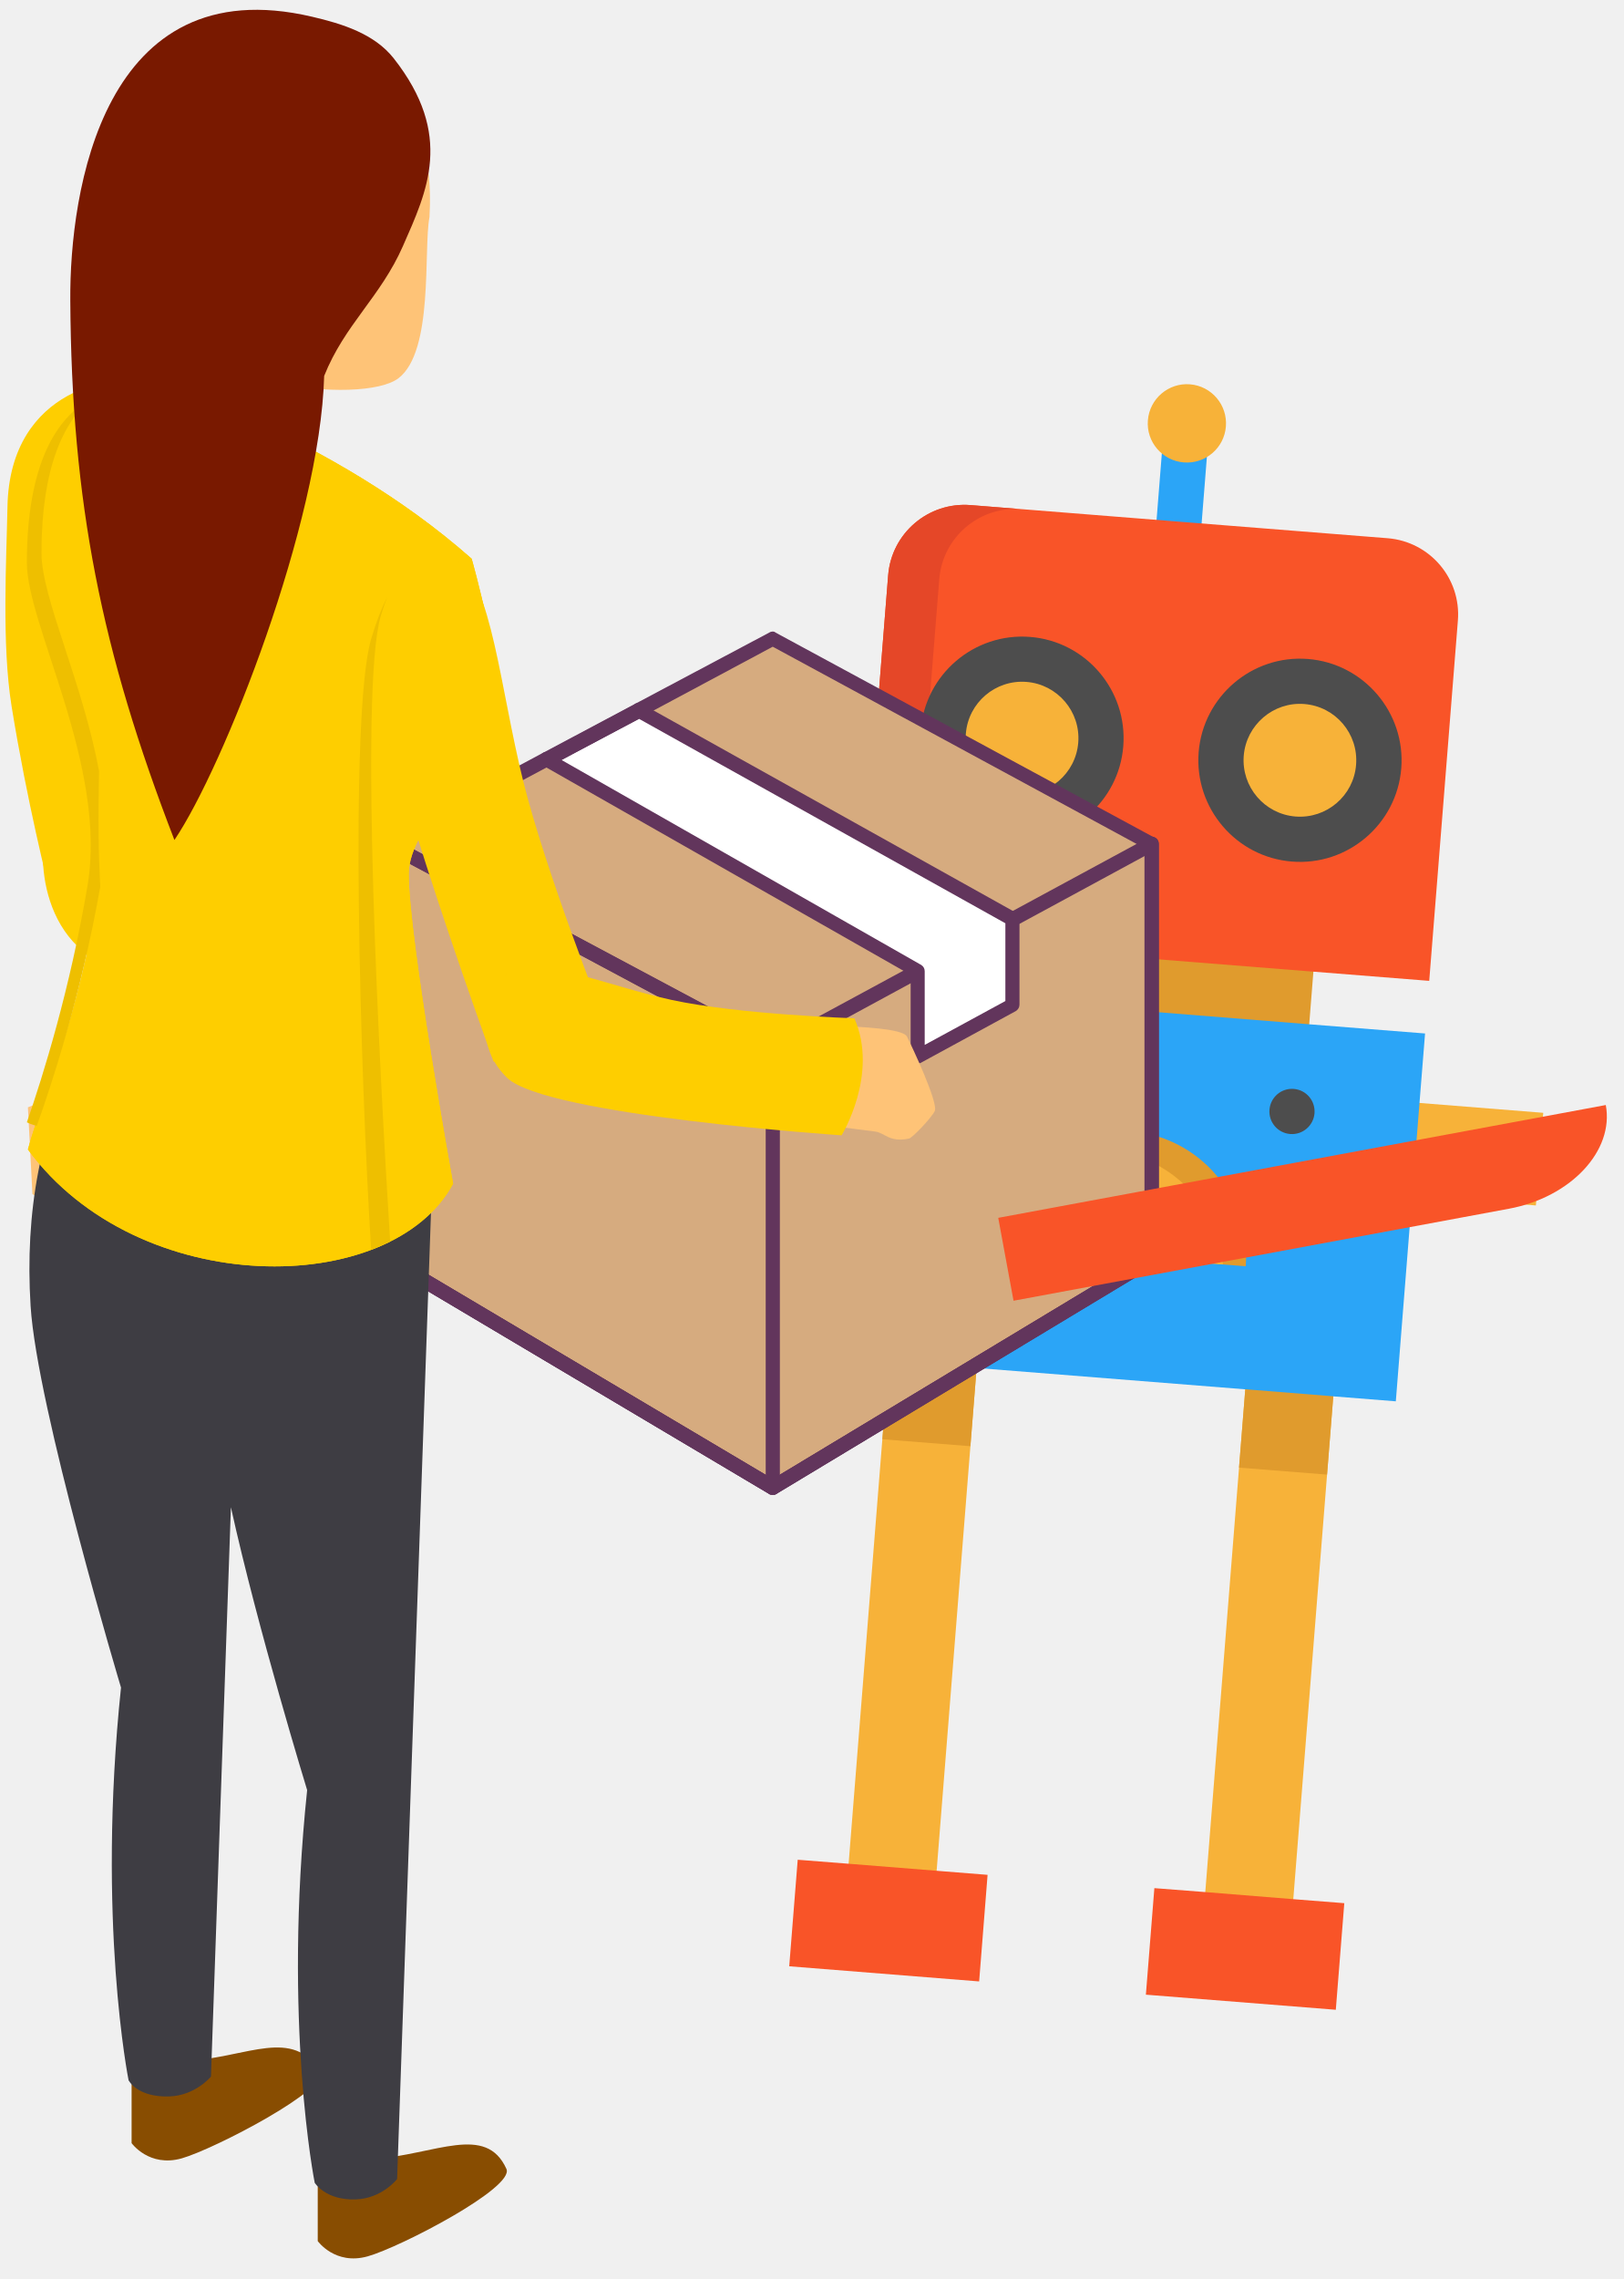
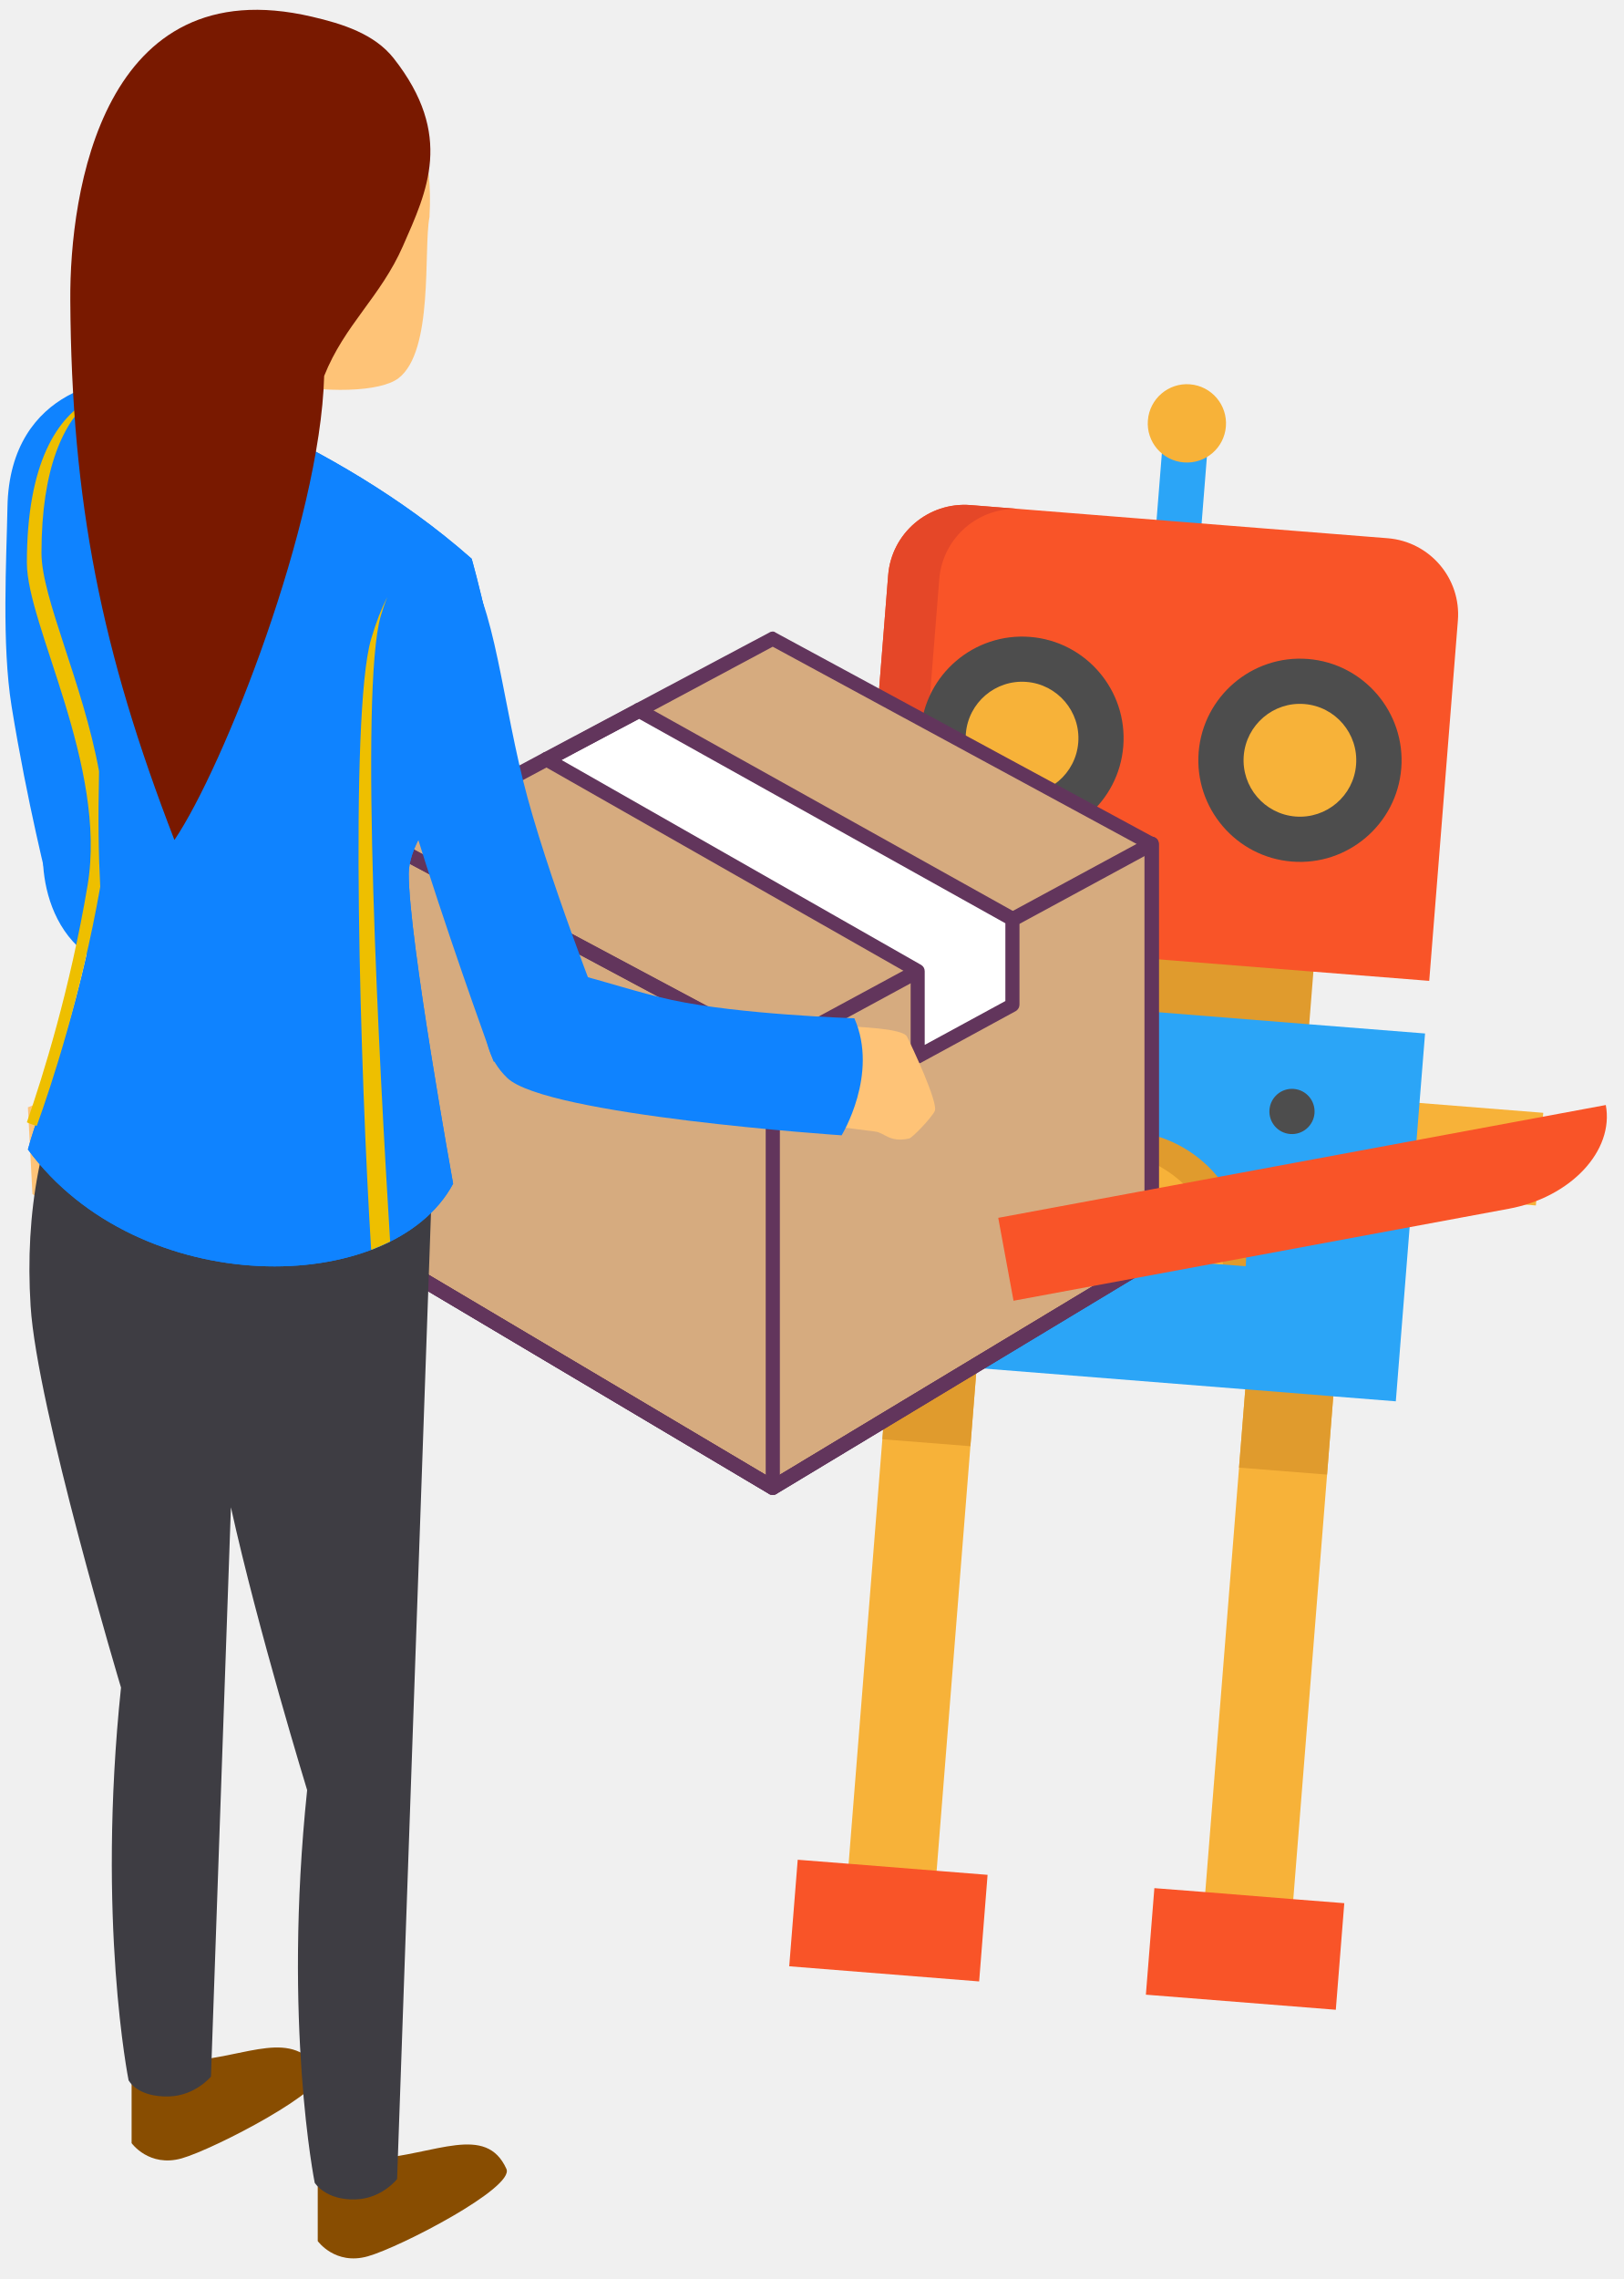
<svg xmlns="http://www.w3.org/2000/svg" xmlns:xlink="http://www.w3.org/1999/xlink" version="1.1" preserveAspectRatio="xMidYMid meet" viewBox="170.888 113.134 300.225 419.801" width="296.22" height="415.8">
  <defs>
    <path d="M394.26 195.12C394.03 197.95 392.23 220.73 392 223.57C391.82 225.87 389.81 227.59 387.49 227.4C385.2 227.22 383.48 225.22 383.67 222.9C383.9 220.06 385.71 197.29 385.93 194.45C386.12 192.14 388.12 190.43 390.43 190.61C392.73 190.8 394.45 192.81 394.26 195.12Z" id="b6X2MToyG" />
    <path d="M412.83 304.51C375.32 301.52 354.46 299.86 350.29 299.53C350.29 299.53 350.29 299.53 350.29 299.53C351.11 289.36 351.56 283.7 351.65 282.58C351.65 282.58 351.65 282.58 351.65 282.58C389.16 285.56 410.02 287.22 414.18 287.55C414.18 287.55 414.18 287.55 414.18 287.55C413.37 297.72 412.92 303.37 412.83 304.51C412.83 304.51 412.83 304.51 412.83 304.51Z" id="a3SodeIWm" />
    <path d="M329.87 285.32C333.06 245.35 334.81 223.14 335.17 218.7C335.79 210.91 342.61 205.11 350.39 205.72C352.97 205.93 365.82 206.94 388.98 208.79C412.13 210.64 425.01 211.66 427.57 211.85C435.36 212.48 441.18 219.29 440.55 227.08C439.84 235.96 438.08 258.17 435.25 293.7C432.39 293.48 425.25 292.91 413.83 292C401.32 291.01 357.55 287.53 351.29 287.03C338.44 286 331.3 285.43 329.87 285.32Z" id="aa6thnx3M" />
    <path d="M339.32 286.07C342.51 246.09 344.26 223.89 344.62 219.45C345.23 211.67 352.05 205.85 359.83 206.48C357.94 206.32 351.34 205.8 350.39 205.72C342.61 205.11 335.79 210.91 335.17 218.7C334.81 223.14 333.06 245.35 329.87 285.32C330.82 285.39 338.37 286 339.32 286.07Z" id="eeL8Fq5TT" />
    <path d="M343.63 464.61C333.86 463.83 328.44 463.39 327.35 463.31C327.35 463.31 327.35 463.31 327.35 463.31C332.41 399.76 335.21 364.45 335.77 357.4C335.77 357.4 335.77 357.4 335.77 357.4C345.55 358.17 350.97 358.6 352.06 358.69C352.06 358.69 352.06 358.69 352.06 358.69C347 422.24 344.18 457.55 343.63 464.61C343.63 464.61 343.63 464.61 343.63 464.61Z" id="c1VbbYAhKj" />
    <path d="M409.67 468.98C399.91 468.2 394.48 467.77 393.39 467.69C393.39 467.69 393.39 467.69 393.39 467.69C398.41 404.66 401.19 369.64 401.75 362.64C401.75 362.64 401.75 362.64 401.75 362.64C411.53 363.42 416.94 363.84 418.03 363.93C418.03 363.93 418.03 363.93 418.03 363.93C413.01 426.97 410.23 461.98 409.67 468.98C409.67 468.98 409.67 468.98 409.67 468.98Z" id="cvLz8nfmM" />
    <path d="M401.71 363.2L400.07 383.71L416.35 385L417.98 364.49L401.71 363.2ZM334.1 378.46L350.38 379.75L352.01 359.24L335.73 357.96L334.1 378.46Z" id="c1BaCa8YD5" />
    <path d="M454.98 335.23C436.76 333.79 426.65 332.98 424.63 332.83C424.63 332.83 424.63 332.83 424.63 332.83C425.45 322.54 425.9 316.83 425.99 315.68C425.99 315.68 425.99 315.68 425.99 315.68C444.21 317.13 454.32 317.93 456.34 318.1C456.34 318.1 456.34 318.1 456.34 318.1C455.53 328.39 455.08 334.09 454.98 335.23C454.98 335.23 454.98 335.23 454.98 335.23Z" id="c6cU8SkEC5" />
    <path d="M361.09 234.26C369.14 234.9 375.14 241.94 374.49 249.98C373.85 258.03 366.82 264.03 358.77 263.39C350.73 262.75 344.73 255.72 345.37 247.66C346.01 239.63 353.05 233.62 361.09 234.26Z" id="b5U6wv0Yb" />
    <path d="M412.5 238.35C420.54 238.98 426.55 246.03 425.91 254.07C425.26 262.12 418.22 268.12 410.18 267.48C402.12 266.84 396.13 259.81 396.78 251.75C397.41 243.72 404.45 237.71 412.5 238.35Z" id="aP7Jr4dAV" />
    <path d="M327.86 456.96L344.15 458.26L353.56 459.01L352 478.72L316.87 475.92L318.44 456.22L327.86 456.96Z" id="eiUVmaOKw" />
    <path d="M393.84 462.2L410.1 463.51L419.54 464.25L417.97 483.96L382.84 481.17L384.41 461.47L393.84 462.2Z" id="f1B1Fv8Eoe" />
    <path d="M401.23 369.22L401.22 369.23L351.53 365.28L351.53 365.27L335.25 363.97L335.25 363.98L323.68 363.07L326.71 325.03L328.09 307.89L329.1 295.05L350.52 296.74L413.07 301.73L434.48 303.43L433.45 316.28L432.09 333.42L432.09 333.42L429.07 371.45L417.5 370.53L417.5 370.52L401.23 369.22Z" id="dwb3zWdAo" />
    <path d="M342.22 364.53C331.11 363.65 324.92 363.15 323.68 363.06C323.68 363.06 323.68 363.06 323.68 363.06C326.94 322.26 328.73 299.59 329.1 295.05C329.1 295.05 329.1 295.05 329.1 295.05C340.21 295.93 346.4 296.42 347.64 296.52C347.64 296.52 347.64 296.52 347.64 296.52C344.39 337.33 342.59 360 342.22 364.53C342.22 364.53 342.22 364.53 342.22 364.53Z" id="a3vdkcRlAc" />
    <path d="M378.66 250.32C379.48 239.99 371.76 230.92 361.43 230.1C351.1 229.28 342.03 237 341.2 247.33C340.38 257.66 348.12 266.73 358.44 267.55C368.78 268.38 377.84 260.64 378.66 250.32ZM349.54 247.99C349.99 242.26 355.02 237.96 360.77 238.42C366.49 238.88 370.79 243.91 370.33 249.65C369.87 255.39 364.83 259.67 359.11 259.22C353.36 258.76 349.08 253.73 349.54 247.99Z" id="ecKPDrJHT" />
    <path d="M409.85 271.64C420.17 272.47 429.25 264.73 430.08 254.4C430.89 244.08 423.15 235 412.82 234.18C402.5 233.36 393.43 241.1 392.6 251.42C391.79 261.75 399.52 270.82 409.85 271.64ZM412.15 242.51C417.9 242.96 422.18 248 421.72 253.74C421.28 259.48 416.25 263.76 410.51 263.31C404.78 262.85 400.49 257.82 400.94 252.08C401.4 246.35 406.44 242.05 412.15 242.51Z" id="b4mVgtiJN" />
    <path d="M414.03 318.19C414.21 315.87 412.5 313.86 410.19 313.68C407.89 313.5 405.89 315.22 405.7 317.52C405.52 319.82 407.22 321.84 409.54 322.02C411.84 322.2 413.84 320.47 414.03 318.19Z" id="cQXnPajGt" />
    <path d="M355.28 313.51C355.47 311.21 353.75 309.2 351.45 309.01C349.15 308.82 347.15 310.54 346.96 312.85C346.77 315.14 348.48 317.16 350.79 317.34C353.09 317.53 355.11 315.81 355.28 313.51Z" id="f1SUcnmqFV" />
    <path d="M397.64 191.19C397.96 187.21 394.99 183.71 391 183.39C387.02 183.07 383.52 186.06 383.21 190.05C382.89 194.03 385.87 197.52 389.86 197.83C393.85 198.15 397.33 195.17 397.64 191.19Z" id="d78bo5uWit" />
    <path d="M195.79 292.38C203.73 293.69 216.49 296.43 226.09 295.93C241.05 295.16 254.31 293.01 254.31 293.01C254.31 293.01 257.3 289.11 254.01 275.28C232.21 277.07 231.86 278.55 215.48 277.28C196.45 275.81 185.44 254.08 179.69 265.08C177.77 268.75 177.47 289.35 195.79 292.38Z" id="ciHrsZQFR" />
    <path d="M401.31 346.48C392.06 345.74 359.67 343.17 355.05 342.8C355.48 337.41 357.73 332.59 361.13 328.9C365.8 323.86 372.64 320.92 380.01 321.51C392.79 322.53 402.32 333.72 401.31 346.48Z" id="a4sPBFEQGa" />
    <path d="M397.09 346.14C388.67 345.48 359.25 343.14 355.05 342.8C355.48 337.41 357.73 332.59 361.13 328.9C365.31 326.12 370.42 324.66 375.82 325.09C387.27 326 396.11 335.07 397.09 346.14Z" id="a3fIjWxes" />
    <path d="M271.98 252.84L242.7 268.4L242.7 345.15L313.82 387.39L383.92 345.15L383.92 268.4L313.82 230.47L289.11 243.68L283.75 249.7L271.98 252.84Z" id="c4fxnDC4yb" />
    <path d="M358.15 298.08L358.15 282.25L289.11 243.68L271.98 252.84L340.64 291.93L340.64 307.63L358.15 298.08Z" id="b3SD7iCSl1" />
    <path d="M241.38 345.15C241.38 337.49 241.38 276.08 241.38 268.4C241.38 267.87 241.65 267.48 242.04 267.22C242.43 266.96 242.95 266.96 243.34 267.22C250.45 271.02 307.37 301.34 314.48 305.15C315.14 305.54 315.4 306.31 315 306.97C314.61 307.63 313.82 307.89 313.17 307.63C308.56 305.17 285.51 292.82 243.99 270.62C243.99 275.54 243.99 300.12 243.99 344.38C250.97 348.52 306.84 381.68 313.82 385.82C355.09 360.96 378.03 347.13 382.6 344.38C382.6 298.78 382.6 273.46 382.6 268.4C382.6 267.61 383.13 267.09 383.92 267.09C384.7 267.09 385.23 267.61 385.23 268.4C385.23 276.08 385.23 337.49 385.23 345.15C385.23 345.68 384.97 346.07 384.58 346.33C377.56 350.56 321.49 384.34 314.48 388.58C314.35 388.71 314.09 388.71 313.82 388.71C313.56 388.71 313.3 388.71 313.17 388.58C306.06 384.34 249.15 350.56 242.04 346.33C241.65 346.07 241.38 345.54 241.38 345.15Z" id="b1lN1SX8s9" />
    <path d="M241.38 345.15C241.38 337.49 241.38 276.08 241.38 268.4C241.38 267.87 241.65 267.48 242.04 267.22C242.43 266.96 242.95 266.96 243.34 267.22C250.45 271.02 307.37 301.34 314.48 305.15C315.14 305.54 315.4 306.31 315 306.97C314.61 307.63 313.82 307.89 313.17 307.63C308.56 305.17 285.51 292.82 243.99 270.62C243.99 275.54 243.99 300.12 243.99 344.38C250.97 348.52 306.84 381.68 313.82 385.82C355.09 360.96 378.03 347.13 382.6 344.38C382.6 298.78 382.6 273.46 382.6 268.4C382.6 267.61 383.13 267.09 383.92 267.09C384.7 267.09 385.23 267.61 385.23 268.4C385.23 276.08 385.23 337.49 385.23 345.15C385.23 345.68 384.97 346.07 384.58 346.33C377.56 350.56 321.49 384.34 314.48 388.58C314.35 388.71 314.09 388.71 313.82 388.71C313.56 388.71 313.3 388.71 313.17 388.58C306.06 384.34 249.15 350.56 242.04 346.33C241.65 346.07 241.38 345.54 241.38 345.15Z" id="c2jtVmxo8" />
    <path d="M241.38 345.15C241.38 337.49 241.38 276.08 241.38 268.4C241.38 267.87 241.65 267.48 242.04 267.22C242.43 266.96 242.95 266.96 243.34 267.22C250.45 271.02 307.37 301.34 314.48 305.15C315.14 305.54 315.4 306.31 315 306.97C314.61 307.63 313.82 307.89 313.17 307.63C308.56 305.17 285.51 292.82 243.99 270.62C243.99 275.54 243.99 300.12 243.99 344.38C250.97 348.52 306.84 381.68 313.82 385.82C355.09 360.96 378.03 347.13 382.6 344.38C382.6 298.78 382.6 273.46 382.6 268.4C382.6 267.61 383.13 267.09 383.92 267.09C384.7 267.09 385.23 267.61 385.23 268.4C385.23 276.08 385.23 337.49 385.23 345.15C385.23 345.68 384.97 346.07 384.58 346.33C377.56 350.56 321.49 384.34 314.48 388.58C314.35 388.71 314.09 388.71 313.82 388.71C313.56 388.71 313.3 388.71 313.17 388.58C306.06 384.34 249.15 350.56 242.04 346.33C241.65 346.07 241.38 345.54 241.38 345.15Z" id="b4wY7r9FOr" />
    <path d="M241.38 345.15C241.38 337.49 241.38 276.08 241.38 268.4C241.38 267.87 241.65 267.48 242.04 267.22C242.43 266.96 242.95 266.96 243.34 267.22C250.45 271.02 307.37 301.34 314.48 305.15C315.14 305.54 315.4 306.31 315 306.97C314.61 307.63 313.82 307.89 313.17 307.63C308.56 305.17 285.51 292.82 243.99 270.62C243.99 275.54 243.99 300.12 243.99 344.38C250.97 348.52 306.84 381.68 313.82 385.82C355.09 360.96 378.03 347.13 382.6 344.38C382.6 298.78 382.6 273.46 382.6 268.4C382.6 267.61 383.13 267.09 383.92 267.09C384.7 267.09 385.23 267.61 385.23 268.4C385.23 276.08 385.23 337.49 385.23 345.15C385.23 345.68 384.97 346.07 384.58 346.33C377.56 350.56 321.49 384.34 314.48 388.58C314.35 388.71 314.09 388.71 313.82 388.71C313.56 388.71 313.3 388.71 313.17 388.58C306.06 384.34 249.15 350.56 242.04 346.33C241.65 346.07 241.38 345.54 241.38 345.15Z" id="cQt67mee" />
    <path d="M271.98 252.84L271.98 252.84L288.46 244.07L271.98 252.84Z" id="a531Xl64F" />
    <path d="M271.98 252.84L271.98 252.84L288.46 244.07L271.98 252.84Z" id="e1U2GBKu1d" />
    <path d="M271.98 252.84L271.98 252.84L288.46 244.07L271.98 252.84Z" id="b18bb93TrW" />
    <path d="M271.98 252.84L271.98 252.84L288.46 244.07L271.98 252.84Z" id="ajkHc1Jv" />
    <path d="M241.38 345.15C241.38 337.49 241.38 276.08 241.38 268.4C241.38 267.87 241.65 267.48 242.04 267.22C244.96 265.65 268.4 253.09 271.33 251.53C271.98 251.14 272.77 251.41 273.16 252.04C273.54 252.7 273.29 253.49 272.64 253.89C270.73 254.91 261.18 260.01 243.99 269.18C243.99 274.19 243.99 299.26 243.99 344.38C248.65 347.14 271.92 360.96 313.82 385.82L382.6 344.38C382.6 299.26 382.6 274.2 382.6 269.18C341.34 246.82 318.41 234.4 313.82 231.91C299.31 239.68 291.25 243.99 289.63 244.86C288.98 245.26 288.19 244.99 287.81 244.34C287.42 243.68 287.68 242.9 288.32 242.5C290.81 241.19 310.68 230.62 313.17 229.3C313.56 229.04 314.09 229.04 314.35 229.3C321.36 233.09 377.43 263.43 384.44 267.22C384.83 267.48 385.1 267.87 385.1 268.4C385.1 276.08 385.1 337.49 385.1 345.15C385.1 345.68 384.83 346.07 384.44 346.33C377.43 350.56 321.36 384.34 314.35 388.58C314.35 388.71 314.09 388.71 313.82 388.71C313.56 388.71 313.3 388.71 313.17 388.58C306.06 384.34 249.15 350.56 242.04 346.33C241.65 346.07 241.38 345.54 241.38 345.15Z" id="g2rAW3Ko32" />
    <path d="M339.33 292.59C298.53 269.37 275.86 256.47 271.33 253.89C270.94 253.62 270.67 253.23 270.67 252.7C270.67 252.18 270.94 251.79 271.33 251.53C273.03 250.63 286.63 243.41 288.32 242.5C288.71 242.24 289.24 242.24 289.63 242.5C296.56 246.37 351.89 277.22 358.81 281.09C359.2 281.34 359.46 281.73 359.46 282.25C359.46 283.84 359.46 296.5 359.46 298.08C359.46 298.61 359.2 299 358.81 299.27C357.05 300.22 343.04 307.85 341.29 308.81C341.16 308.93 340.89 308.93 340.64 308.93C340.37 308.93 340.11 308.93 339.98 308.81C339.59 308.54 339.33 308.15 339.33 307.63C339.33 306.62 339.33 301.61 339.33 292.59ZM341.93 305.54C342.93 304.99 347.9 302.29 356.85 297.43C356.85 296.47 356.85 291.68 356.85 283.05C316.21 260.37 293.63 247.78 289.11 245.26C280.49 249.81 275.69 252.34 274.73 252.84C314.67 275.6 336.85 288.23 341.29 290.76C341.69 291.02 341.93 291.41 341.93 291.93C341.93 292.84 341.93 297.37 341.93 305.54Z" id="c4dzwAlu39" />
    <path d="M241.38 345.15C241.38 337.49 241.38 276.08 241.38 268.4C241.38 267.87 241.65 267.48 242.04 267.22C242.43 266.96 242.95 266.96 243.34 267.22C248.05 269.73 271.53 282.28 313.82 304.88C329.21 296.56 337.75 291.94 339.45 291.02C340.11 290.64 340.89 290.89 341.29 291.54C341.69 292.2 341.42 292.98 340.77 293.37C338.13 294.8 317.12 306.2 314.48 307.63C314.09 307.89 313.56 307.89 313.3 307.63C308.68 305.17 285.58 292.82 243.99 270.62C243.99 275.54 243.99 300.12 243.99 344.38C248.65 347.14 271.92 360.96 313.82 385.82C355.09 360.96 378.02 347.14 382.6 344.38C382.6 300.12 382.6 275.54 382.6 270.62C368.41 278.31 360.52 282.58 358.95 283.44C358.29 283.83 357.5 283.57 357.1 282.91C356.71 282.25 356.97 281.47 357.63 281.09C360.2 279.69 380.7 268.6 383.26 267.22C383.65 266.96 384.18 266.96 384.58 267.22C384.97 267.48 385.23 267.87 385.23 268.4C385.23 276.08 385.23 337.49 385.23 345.15C385.23 345.68 384.97 346.07 384.58 346.33C377.56 350.56 321.49 384.34 314.48 388.58C314.35 388.71 314.09 388.71 313.82 388.71C313.56 388.71 313.3 388.71 313.17 388.58C306.06 384.34 249.15 350.56 242.04 346.33C241.65 346.07 241.38 345.54 241.38 345.15Z" id="a70e2F7nlF" />
    <path d="M271.33 251.66C272.96 250.79 286.03 243.78 287.68 242.9C288.32 242.5 289.11 242.77 289.51 243.42C289.63 243.55 289.63 243.82 289.63 244.07C289.63 244.6 289.37 244.99 288.98 245.26C287.35 246.13 274.27 253.13 272.64 254.01C272.5 254.01 272.25 254.14 271.98 254.14C271.45 254.14 271.06 253.89 270.81 253.49C270.67 253.36 270.67 253.09 270.67 252.84C270.67 252.31 270.94 251.92 271.33 251.66Z" id="c37hQErwkE" />
    <path d="M450.73 319.85C461.03 317.93 466.77 316.86 467.91 316.66C467.91 316.66 467.91 316.66 467.91 316.66C469.49 325.11 461.45 333.72 449.97 335.84C437.75 338.11 407.22 343.78 358.36 352.85C357.99 350.8 357.05 345.69 355.53 337.52C365.16 335.73 389.25 331.26 427.77 324.11C441.54 321.55 449.2 320.13 450.73 319.85Z" id="d1xLMGVKvd" />
    <path d="M313.82 305.15C314.61 305.15 315.14 305.66 315.14 306.45C315.14 314.55 315.14 379.29 315.14 387.39C315.14 388.19 314.61 388.71 313.82 388.71C313.04 388.71 312.52 388.19 312.52 387.39C312.52 379.29 312.52 314.55 312.52 306.45C312.52 305.66 313.04 305.15 313.82 305.15Z" id="bbweMhy0h" />
    <path d="M229.66 526.73C229.66 526.73 232.88 531.26 238.92 529.55C244.96 527.85 266.12 516.84 264.56 513.39C260.76 505 251.55 510.69 239.85 511.6C233.41 512.11 229.66 512.65 229.66 512.65C229.66 515.46 229.66 525.32 229.66 526.73Z" id="a19iky2f9G" />
    <path d="M195.23 508.62C195.23 508.62 198.45 513.14 204.49 511.44C210.53 509.73 232.23 498.43 230.13 495.28C224.81 487.3 217.12 492.58 205.42 493.49C198.98 493.99 195.23 494.53 195.23 494.53C195.23 497.35 195.23 507.21 195.23 508.62Z" id="d1dbFrcXFD" />
    <path d="M176.89 333.12C176.89 333.12 182.23 336.68 182.82 337.27C183.42 337.86 196.63 333.05 196.63 331.54C196.63 330.02 193.69 320.67 193.69 319.28C193.69 317.9 192.71 310.78 192.71 310.78C191.59 311.2 186.04 313.3 176.05 317.08C176.55 326.7 176.83 332.05 176.89 333.12Z" id="d1YRhWxQAc" />
    <path d="M172.27 206.03C172.09 215.74 171.18 231.43 173.03 242.91C175.92 260.81 179.92 276.49 179.92 276.49C179.92 276.49 184.22 279.6 197.47 273.91C192.61 247.92 191.1 247.68 190.04 227.83C188.81 204.75 208.81 188.8 197.09 183.25C193.17 181.4 172.69 183.61 172.27 206.03Z" id="dKjYnXMvn" />
    <path d="M176.55 353.85C177.72 372.57 193.27 424.38 193.27 424.38C188.75 467.6 194.67 496.99 194.67 496.99C194.67 496.99 196.21 500.14 202.1 499.99C207.01 499.87 209.91 496.31 209.91 496.31C210.28 485.78 213.23 401.57 213.6 391.04C218.6 413.69 227.7 443.34 227.7 443.34C223.18 486.56 229.1 515.95 229.1 515.95C229.1 515.95 231.08 519.2 236.63 519.03C241.54 518.89 244.34 515.26 244.34 515.26C244.77 502.93 246.94 441.25 250.83 330.24L185.5 306.97C178.44 320.72 175.45 336.35 176.55 353.85Z" id="b7Fk7D6OBI" />
    <path d="M189.78 274.29C193.5 252.19 178.56 226.18 178.56 214.59C178.56 188.53 189.74 182.28 198.19 182.44C198.19 182.44 232.02 192.54 258.13 215.64C258.13 215.64 264.1 236.62 262.79 244.11C261.29 252.65 246.49 264.71 246.49 273.9C246.49 285.9 254.7 331.21 254.7 331.21C243.31 352.42 196.46 352.69 176.05 324.88C178.79 314.76 184.94 303.01 189.78 274.29Z" id="klp1ccHwn" />
    <path d="M189.78 274.29C193.5 252.19 178.56 226.18 178.56 214.59C178.56 188.53 189.74 182.28 198.19 182.44C198.19 182.44 232.02 192.54 258.13 215.64C258.13 215.64 264.1 236.62 262.79 244.11C261.29 252.65 246.49 264.71 246.49 273.9C246.49 285.9 254.7 331.21 254.7 331.21C243.31 352.42 196.46 352.69 176.05 324.88C178.79 314.76 184.94 303.01 189.78 274.29Z" id="d2tobbp3uI" />
    <path d="M177.69 320.51C180.4 313 185.86 296.48 189.43 276.31C189.11 270.15 189.01 264.08 189.21 254.95C186.22 238.59 178.56 222.89 178.56 214.59C178.56 198.76 182.68 190.25 187.82 186.04C181.51 189.35 175.86 197.86 175.86 216.39C175.86 227.98 190.8 253.99 187.08 276.09C183.86 295.17 178.86 311.22 175.86 319.85C176.33 320.09 176.94 320.33 177.69 320.51Z" id="aEOBdlO0y" />
    <path d="M244.57 182.28C237.98 187.26 204.45 184.04 195.19 167.24C185.93 150.44 191.03 118.68 211.65 115.21C235.74 111.17 251.79 127.48 250.33 152.46C249.18 158.42 251.17 177.29 244.57 182.28Z" id="a1FEgTslFR" />
    <path d="M200.26 195.58C200.26 195.58 209.63 211.9 226.53 201.88C226.53 201.88 228.15 179.81 229.73 176.45C231.31 173.09 205.22 170.32 205.22 170.32C204.23 175.37 200.76 193.06 200.26 195.58Z" id="eHFxW9h8Q" />
    <path d="M228.58 115.41C189.89 106.36 183.76 147.82 183.89 167.83C184.11 205.24 189.65 232.76 203.15 267.65C212.21 254.28 230.1 209.07 230.85 181.84C234.64 172.33 241.29 167.23 245.42 157.82C249.88 147.68 254.89 137.34 243.72 123.12C240.14 118.57 234.22 116.72 228.58 115.41Z" id="b5Nf7xa6Rj" />
    <path d="M332.75 321.56C334.5 321.75 335.41 323.67 339.06 322.85C339.63 322.72 343.08 319.16 343.78 317.79C344.53 316.32 339.47 305.6 338.65 304.01C337.83 302.42 329.23 302.25 327.2 302.03C326.58 301.96 316.65 300.61 316.03 301.73C315.41 302.86 317.46 319.59 317.46 319.59C320.52 319.98 331.01 321.37 332.75 321.56Z" id="brGK2dF98" />
    <path d="M238.94 226.34C236.62 238.87 262.19 308.62 262.19 308.62C262.19 308.62 275.74 311.41 282.46 300.38C282.46 300.38 271.83 273.59 267.63 256.62C263.42 239.66 261.78 219.86 255.36 216.07C251.95 214.06 241.27 213.81 238.94 226.34Z" id="bnK2KyzFy" />
    <path d="M242.51 222.74C241.46 224.83 240.45 227.38 239.54 230.47C235.45 244.38 237.58 311.99 239.54 343.44C240.76 342.98 241.93 342.47 243.05 341.91C241.06 309.71 237.31 239.87 241.33 226.18C241.7 224.92 242.1 223.79 242.51 222.74Z" id="bCGXAz1Xi" />
    <path d="M264.7 311.64C271.9 318.6 326.56 322.26 326.56 322.26C326.56 322.26 333.48 311 328.92 300.62C328.92 300.62 307.63 299.94 295.09 297.22C282.56 294.49 269.17 288.34 264.3 292.72C261.71 295.05 257.51 304.68 264.7 311.64Z" id="jseC6QAwP" />
  </defs>
  <g>
    <g>
      <use xlink:href="#b6X2MToyG" opacity="1" fill="#2ba5f7" fill-opacity="1" />
      <g>
        <use xlink:href="#b6X2MToyG" opacity="1" fill-opacity="0" stroke="#000000" stroke-width="1" stroke-opacity="0" />
      </g>
    </g>
    <g>
      <use xlink:href="#a3SodeIWm" opacity="1" fill="#e09b2d" fill-opacity="1" />
      <g>
        <use xlink:href="#a3SodeIWm" opacity="1" fill-opacity="0" stroke="#000000" stroke-width="1" stroke-opacity="0" />
      </g>
    </g>
    <g>
      <use xlink:href="#aa6thnx3M" opacity="1" fill="#f95428" fill-opacity="1" />
      <g>
        <use xlink:href="#aa6thnx3M" opacity="1" fill-opacity="0" stroke="#000000" stroke-width="1" stroke-opacity="0" />
      </g>
    </g>
    <g>
      <use xlink:href="#eeL8Fq5TT" opacity="1" fill="#e54728" fill-opacity="1" />
      <g>
        <use xlink:href="#eeL8Fq5TT" opacity="1" fill-opacity="0" stroke="#000000" stroke-width="1" stroke-opacity="0" />
      </g>
    </g>
    <g>
      <use xlink:href="#c1VbbYAhKj" opacity="1" fill="#f7b239" fill-opacity="1" />
      <g>
        <use xlink:href="#c1VbbYAhKj" opacity="1" fill-opacity="0" stroke="#000000" stroke-width="1" stroke-opacity="0" />
      </g>
    </g>
    <g>
      <use xlink:href="#cvLz8nfmM" opacity="1" fill="#f7b239" fill-opacity="1" />
      <g>
        <use xlink:href="#cvLz8nfmM" opacity="1" fill-opacity="0" stroke="#000000" stroke-width="1" stroke-opacity="0" />
      </g>
    </g>
    <g>
      <use xlink:href="#c1BaCa8YD5" opacity="1" fill="#e09b2d" fill-opacity="1" />
      <g>
        <use xlink:href="#c1BaCa8YD5" opacity="1" fill-opacity="0" stroke="#000000" stroke-width="1" stroke-opacity="0" />
      </g>
    </g>
    <g>
      <use xlink:href="#c6cU8SkEC5" opacity="1" fill="#f7b239" fill-opacity="1" />
      <g>
        <use xlink:href="#c6cU8SkEC5" opacity="1" fill-opacity="0" stroke="#000000" stroke-width="1" stroke-opacity="0" />
      </g>
    </g>
    <g>
      <use xlink:href="#b5U6wv0Yb" opacity="1" fill="#f7b239" fill-opacity="1" />
      <g>
        <use xlink:href="#b5U6wv0Yb" opacity="1" fill-opacity="0" stroke="#000000" stroke-width="1" stroke-opacity="0" />
      </g>
    </g>
    <g>
      <use xlink:href="#aP7Jr4dAV" opacity="1" fill="#f7b239" fill-opacity="1" />
      <g>
        <use xlink:href="#aP7Jr4dAV" opacity="1" fill-opacity="0" stroke="#000000" stroke-width="1" stroke-opacity="0" />
      </g>
    </g>
    <g>
      <use xlink:href="#eiUVmaOKw" opacity="1" fill="#f95428" fill-opacity="1" />
      <g>
        <use xlink:href="#eiUVmaOKw" opacity="1" fill-opacity="0" stroke="#000000" stroke-width="1" stroke-opacity="0" />
      </g>
    </g>
    <g>
      <use xlink:href="#f1B1Fv8Eoe" opacity="1" fill="#f95428" fill-opacity="1" />
      <g>
        <use xlink:href="#f1B1Fv8Eoe" opacity="1" fill-opacity="0" stroke="#000000" stroke-width="1" stroke-opacity="0" />
      </g>
    </g>
    <g>
      <use xlink:href="#dwb3zWdAo" opacity="1" fill="#2ba5f7" fill-opacity="1" />
      <g>
        <use xlink:href="#dwb3zWdAo" opacity="1" fill-opacity="0" stroke="#000000" stroke-width="1" stroke-opacity="0" />
      </g>
    </g>
    <g>
      <use xlink:href="#a3vdkcRlAc" opacity="1" fill="#2197d8" fill-opacity="1" />
      <g>
        <use xlink:href="#a3vdkcRlAc" opacity="1" fill-opacity="0" stroke="#000000" stroke-width="1" stroke-opacity="0" />
      </g>
    </g>
    <g>
      <use xlink:href="#ecKPDrJHT" opacity="1" fill="#4d4d4d" fill-opacity="1" />
      <g>
        <use xlink:href="#ecKPDrJHT" opacity="1" fill-opacity="0" stroke="#000000" stroke-width="1" stroke-opacity="0" />
      </g>
    </g>
    <g>
      <use xlink:href="#b4mVgtiJN" opacity="1" fill="#4d4d4d" fill-opacity="1" />
      <g>
        <use xlink:href="#b4mVgtiJN" opacity="1" fill-opacity="0" stroke="#000000" stroke-width="1" stroke-opacity="0" />
      </g>
    </g>
    <g>
      <use xlink:href="#cQXnPajGt" opacity="1" fill="#4d4d4d" fill-opacity="1" />
      <g>
        <use xlink:href="#cQXnPajGt" opacity="1" fill-opacity="0" stroke="#000000" stroke-width="1" stroke-opacity="0" />
      </g>
    </g>
    <g>
      <use xlink:href="#f1SUcnmqFV" opacity="1" fill="#000000" fill-opacity="0" />
      <g>
        <use xlink:href="#f1SUcnmqFV" opacity="1" fill-opacity="0" stroke="#000000" stroke-width="1" stroke-opacity="0" />
      </g>
    </g>
    <g>
      <use xlink:href="#d78bo5uWit" opacity="1" fill="#f7b239" fill-opacity="1" />
      <g>
        <use xlink:href="#d78bo5uWit" opacity="1" fill-opacity="0" stroke="#000000" stroke-width="1" stroke-opacity="0" />
      </g>
    </g>
    <g>
-       <use xlink:href="#ciHrsZQFR" opacity="1" fill="#fece00" fill-opacity="1" />
+       <use xlink:href="#ciHrsZQFR" opacity="1" fill="#0f83ff" fill-opacity="1" />
      <g>
        <use xlink:href="#ciHrsZQFR" opacity="1" fill-opacity="0" stroke="#000000" stroke-width="1" stroke-opacity="0" />
      </g>
    </g>
    <g>
      <use xlink:href="#a4sPBFEQGa" opacity="1" fill="#e09b2d" fill-opacity="1" />
      <g>
        <use xlink:href="#a4sPBFEQGa" opacity="1" fill-opacity="0" stroke="#000000" stroke-width="1" stroke-opacity="0" />
      </g>
    </g>
    <g>
      <use xlink:href="#a3fIjWxes" opacity="1" fill="#f7b239" fill-opacity="1" />
      <g>
        <use xlink:href="#a3fIjWxes" opacity="1" fill-opacity="0" stroke="#000000" stroke-width="1" stroke-opacity="0" />
      </g>
    </g>
    <g>
      <use xlink:href="#c4fxnDC4yb" opacity="1" fill="#d6ab7f" fill-opacity="1" />
      <g>
        <use xlink:href="#c4fxnDC4yb" opacity="1" fill-opacity="0" stroke="#000000" stroke-width="1" stroke-opacity="0" />
      </g>
    </g>
    <g>
      <use xlink:href="#b3SD7iCSl1" opacity="1" fill="#ffffff" fill-opacity="1" />
      <g>
        <use xlink:href="#b3SD7iCSl1" opacity="1" fill-opacity="0" stroke="#000000" stroke-width="1" stroke-opacity="0" />
      </g>
    </g>
    <g>
      <use xlink:href="#b1lN1SX8s9" opacity="1" fill="#62355c" fill-opacity="1" />
      <g>
        <use xlink:href="#b1lN1SX8s9" opacity="1" fill-opacity="0" stroke="#000000" stroke-width="1" stroke-opacity="0" />
      </g>
    </g>
    <g>
      <use xlink:href="#c2jtVmxo8" opacity="1" fill="#000000" fill-opacity="0" />
      <g>
        <use xlink:href="#c2jtVmxo8" opacity="1" fill-opacity="0" stroke="#000000" stroke-width="1" stroke-opacity="0" />
      </g>
    </g>
    <g>
      <use xlink:href="#b4wY7r9FOr" opacity="1" fill="#000000" fill-opacity="0" />
      <g>
        <use xlink:href="#b4wY7r9FOr" opacity="1" fill-opacity="0" stroke="#000000" stroke-width="1" stroke-opacity="0" />
      </g>
    </g>
    <g>
      <use xlink:href="#cQt67mee" opacity="1" fill="#000000" fill-opacity="0" />
      <g>
        <use xlink:href="#cQt67mee" opacity="1" fill-opacity="0" stroke="#000000" stroke-width="1" stroke-opacity="0" />
      </g>
    </g>
    <g>
      <use xlink:href="#a531Xl64F" opacity="1" fill="#ffffff" fill-opacity="1" />
      <g>
        <use xlink:href="#a531Xl64F" opacity="1" fill-opacity="0" stroke="#000000" stroke-width="1" stroke-opacity="0" />
      </g>
    </g>
    <g>
      <use xlink:href="#e1U2GBKu1d" opacity="1" fill="#000000" fill-opacity="0" />
      <g>
        <use xlink:href="#e1U2GBKu1d" opacity="1" fill-opacity="0" stroke="#000000" stroke-width="1" stroke-opacity="0" />
      </g>
    </g>
    <g>
      <use xlink:href="#b18bb93TrW" opacity="1" fill="#000000" fill-opacity="0" />
      <g>
        <use xlink:href="#b18bb93TrW" opacity="1" fill-opacity="0" stroke="#000000" stroke-width="1" stroke-opacity="0" />
      </g>
    </g>
    <g>
      <use xlink:href="#ajkHc1Jv" opacity="1" fill="#000000" fill-opacity="0" />
      <g>
        <use xlink:href="#ajkHc1Jv" opacity="1" fill-opacity="0" stroke="#000000" stroke-width="1" stroke-opacity="0" />
      </g>
    </g>
    <g>
      <use xlink:href="#g2rAW3Ko32" opacity="1" fill="#62355c" fill-opacity="1" />
      <g>
        <use xlink:href="#g2rAW3Ko32" opacity="1" fill-opacity="0" stroke="#000000" stroke-width="1" stroke-opacity="0" />
      </g>
    </g>
    <g>
      <use xlink:href="#c4dzwAlu39" opacity="1" fill="#62355c" fill-opacity="1" />
      <g>
        <use xlink:href="#c4dzwAlu39" opacity="1" fill-opacity="0" stroke="#000000" stroke-width="1" stroke-opacity="0" />
      </g>
    </g>
    <g>
      <use xlink:href="#a70e2F7nlF" opacity="1" fill="#62355c" fill-opacity="1" />
      <g>
        <use xlink:href="#a70e2F7nlF" opacity="1" fill-opacity="0" stroke="#000000" stroke-width="1" stroke-opacity="0" />
      </g>
    </g>
    <g>
      <use xlink:href="#c37hQErwkE" opacity="1" fill="#62355c" fill-opacity="1" />
      <g>
        <use xlink:href="#c37hQErwkE" opacity="1" fill-opacity="0" stroke="#000000" stroke-width="1" stroke-opacity="0" />
      </g>
    </g>
    <g>
      <use xlink:href="#d1xLMGVKvd" opacity="1" fill="#f95428" fill-opacity="1" />
      <g>
        <use xlink:href="#d1xLMGVKvd" opacity="1" fill-opacity="0" stroke="#000000" stroke-width="1" stroke-opacity="0" />
      </g>
    </g>
    <g>
      <use xlink:href="#bbweMhy0h" opacity="1" fill="#62355c" fill-opacity="1" />
      <g>
        <use xlink:href="#bbweMhy0h" opacity="1" fill-opacity="0" stroke="#000000" stroke-width="1" stroke-opacity="0" />
      </g>
    </g>
    <g>
      <use xlink:href="#a19iky2f9G" opacity="1" fill="#884d01" fill-opacity="1" />
      <g>
        <use xlink:href="#a19iky2f9G" opacity="1" fill-opacity="0" stroke="#000000" stroke-width="1" stroke-opacity="0" />
      </g>
    </g>
    <g>
      <use xlink:href="#d1dbFrcXFD" opacity="1" fill="#884d01" fill-opacity="1" />
      <g>
        <use xlink:href="#d1dbFrcXFD" opacity="1" fill-opacity="0" stroke="#000000" stroke-width="1" stroke-opacity="0" />
      </g>
    </g>
    <g>
      <use xlink:href="#d1YRhWxQAc" opacity="1" fill="#fec377" fill-opacity="1" />
      <g>
        <use xlink:href="#d1YRhWxQAc" opacity="1" fill-opacity="0" stroke="#000000" stroke-width="1" stroke-opacity="0" />
      </g>
    </g>
    <g>
-       <use xlink:href="#dKjYnXMvn" opacity="1" fill="#fece00" fill-opacity="1" />
+       <use xlink:href="#dKjYnXMvn" opacity="1" fill="#0f83ff" fill-opacity="1" />
      <g>
        <use xlink:href="#dKjYnXMvn" opacity="1" fill-opacity="0" stroke="#000000" stroke-width="1" stroke-opacity="0" />
      </g>
    </g>
    <g>
      <use xlink:href="#b7Fk7D6OBI" opacity="1" fill="#3e3d43" fill-opacity="1" />
      <g>
        <use xlink:href="#b7Fk7D6OBI" opacity="1" fill-opacity="0" stroke="#000000" stroke-width="1" stroke-opacity="0" />
      </g>
    </g>
    <g>
-       <use xlink:href="#klp1ccHwn" opacity="1" fill="#fece00" fill-opacity="1" />
+       <use xlink:href="#klp1ccHwn" opacity="1" fill="#0f83ff" fill-opacity="1" />
      <g>
        <use xlink:href="#klp1ccHwn" opacity="1" fill-opacity="0" stroke="#000000" stroke-width="1" stroke-opacity="0" />
      </g>
    </g>
    <g>
-       <use xlink:href="#d2tobbp3uI" opacity="1" fill="#fece00" fill-opacity="1" />
+       <use xlink:href="#d2tobbp3uI" opacity="1" fill="#0f83ff" fill-opacity="1" />
      <g>
        <use xlink:href="#d2tobbp3uI" opacity="1" fill-opacity="0" stroke="#000000" stroke-width="1" stroke-opacity="0" />
      </g>
    </g>
    <g>
      <use xlink:href="#aEOBdlO0y" opacity="1" fill="#eebf00" fill-opacity="1" />
      <g>
        <use xlink:href="#aEOBdlO0y" opacity="1" fill-opacity="0" stroke="#000000" stroke-width="1" stroke-opacity="0" />
      </g>
    </g>
    <g>
      <use xlink:href="#a1FEgTslFR" opacity="1" fill="#fec377" fill-opacity="1" />
      <g>
        <use xlink:href="#a1FEgTslFR" opacity="1" fill-opacity="0" stroke="#000000" stroke-width="1" stroke-opacity="0" />
      </g>
    </g>
    <g>
      <use xlink:href="#eHFxW9h8Q" opacity="1" fill="#fec377" fill-opacity="1" />
      <g>
        <use xlink:href="#eHFxW9h8Q" opacity="1" fill-opacity="0" stroke="#000000" stroke-width="1" stroke-opacity="0" />
      </g>
    </g>
    <g>
      <use xlink:href="#b5Nf7xa6Rj" opacity="1" fill="#791900" fill-opacity="1" />
      <g>
        <use xlink:href="#b5Nf7xa6Rj" opacity="1" fill-opacity="0" stroke="#000000" stroke-width="1" stroke-opacity="0" />
      </g>
    </g>
    <g>
      <use xlink:href="#brGK2dF98" opacity="1" fill="#fec377" fill-opacity="1" />
      <g>
        <use xlink:href="#brGK2dF98" opacity="1" fill-opacity="0" stroke="#000000" stroke-width="1" stroke-opacity="0" />
      </g>
    </g>
    <g>
-       <use xlink:href="#bnK2KyzFy" opacity="1" fill="#fece00" fill-opacity="1" />
+       <use xlink:href="#bnK2KyzFy" opacity="1" fill="#0f83ff" fill-opacity="1" />
      <g>
        <use xlink:href="#bnK2KyzFy" opacity="1" fill-opacity="0" stroke="#000000" stroke-width="1" stroke-opacity="0" />
      </g>
    </g>
    <g>
      <use xlink:href="#bCGXAz1Xi" opacity="1" fill="#eebf00" fill-opacity="1" />
      <g>
        <use xlink:href="#bCGXAz1Xi" opacity="1" fill-opacity="0" stroke="#000000" stroke-width="1" stroke-opacity="0" />
      </g>
    </g>
    <g>
-       <use xlink:href="#jseC6QAwP" opacity="1" fill="#fece00" fill-opacity="1" />
+       <use xlink:href="#jseC6QAwP" opacity="1" fill="#0f83ff" fill-opacity="1" />
      <g>
        <use xlink:href="#jseC6QAwP" opacity="1" fill-opacity="0" stroke="#000000" stroke-width="1" stroke-opacity="0" />
      </g>
    </g>
  </g>
</svg>
